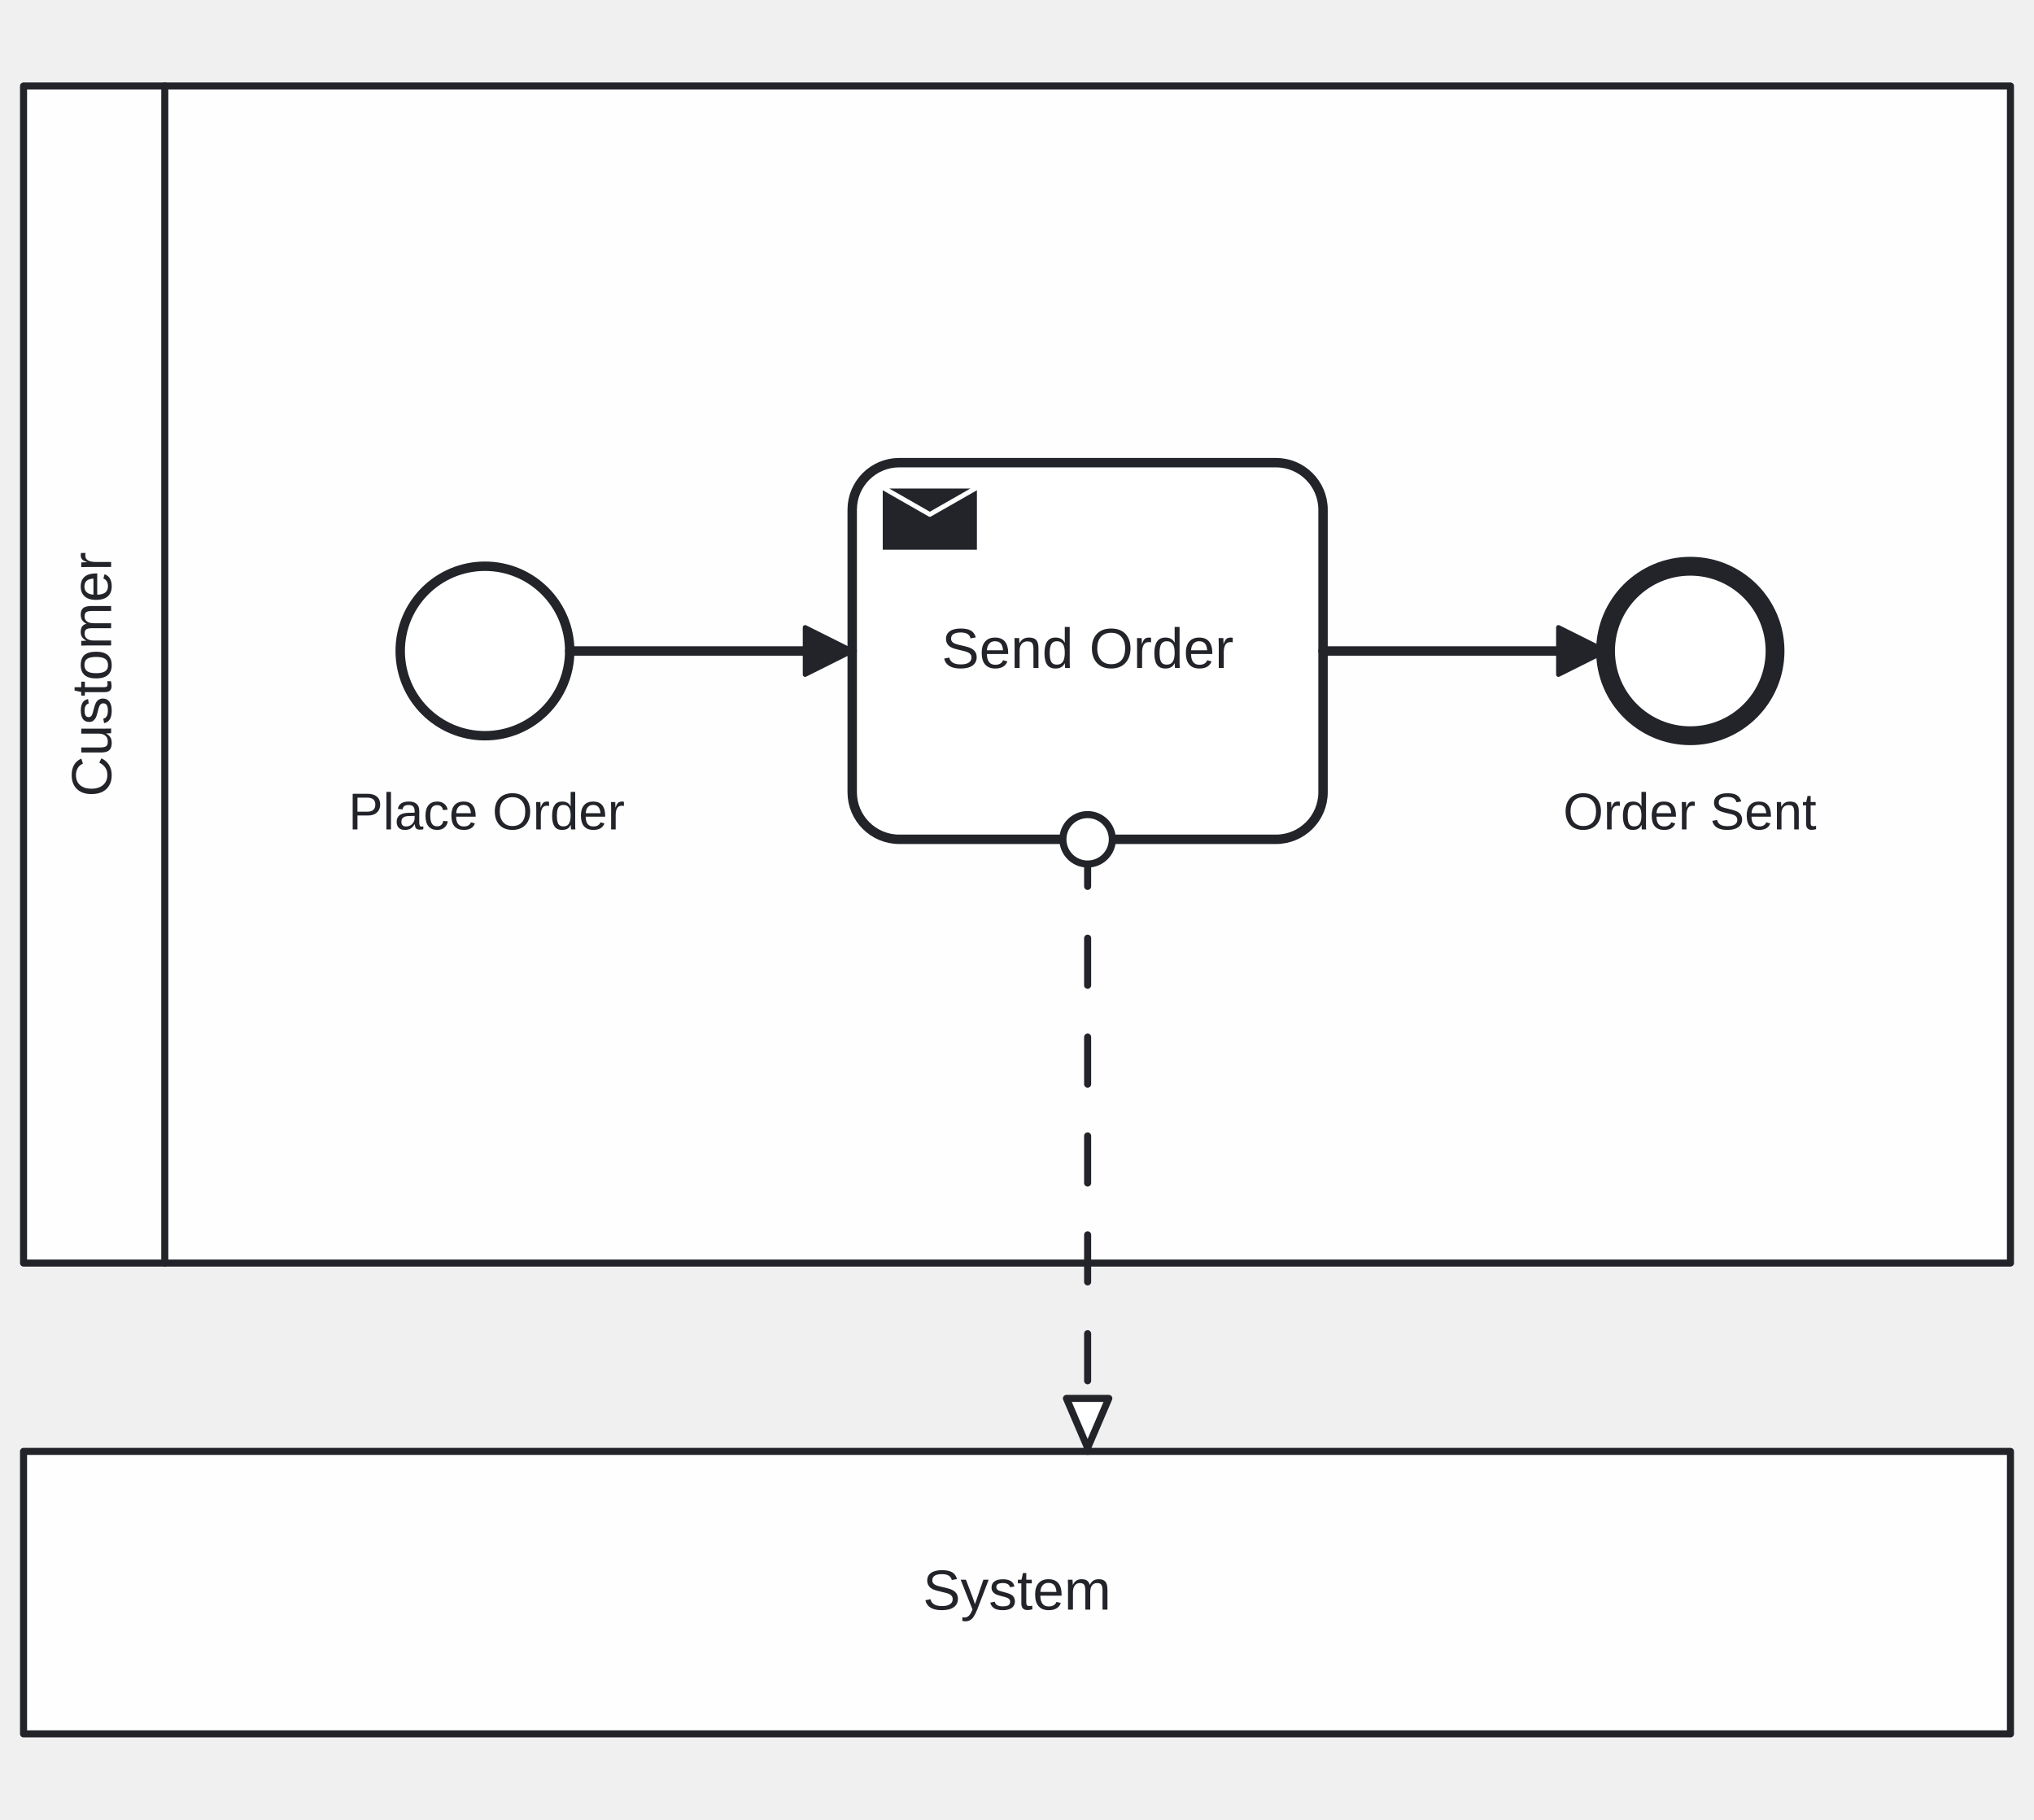
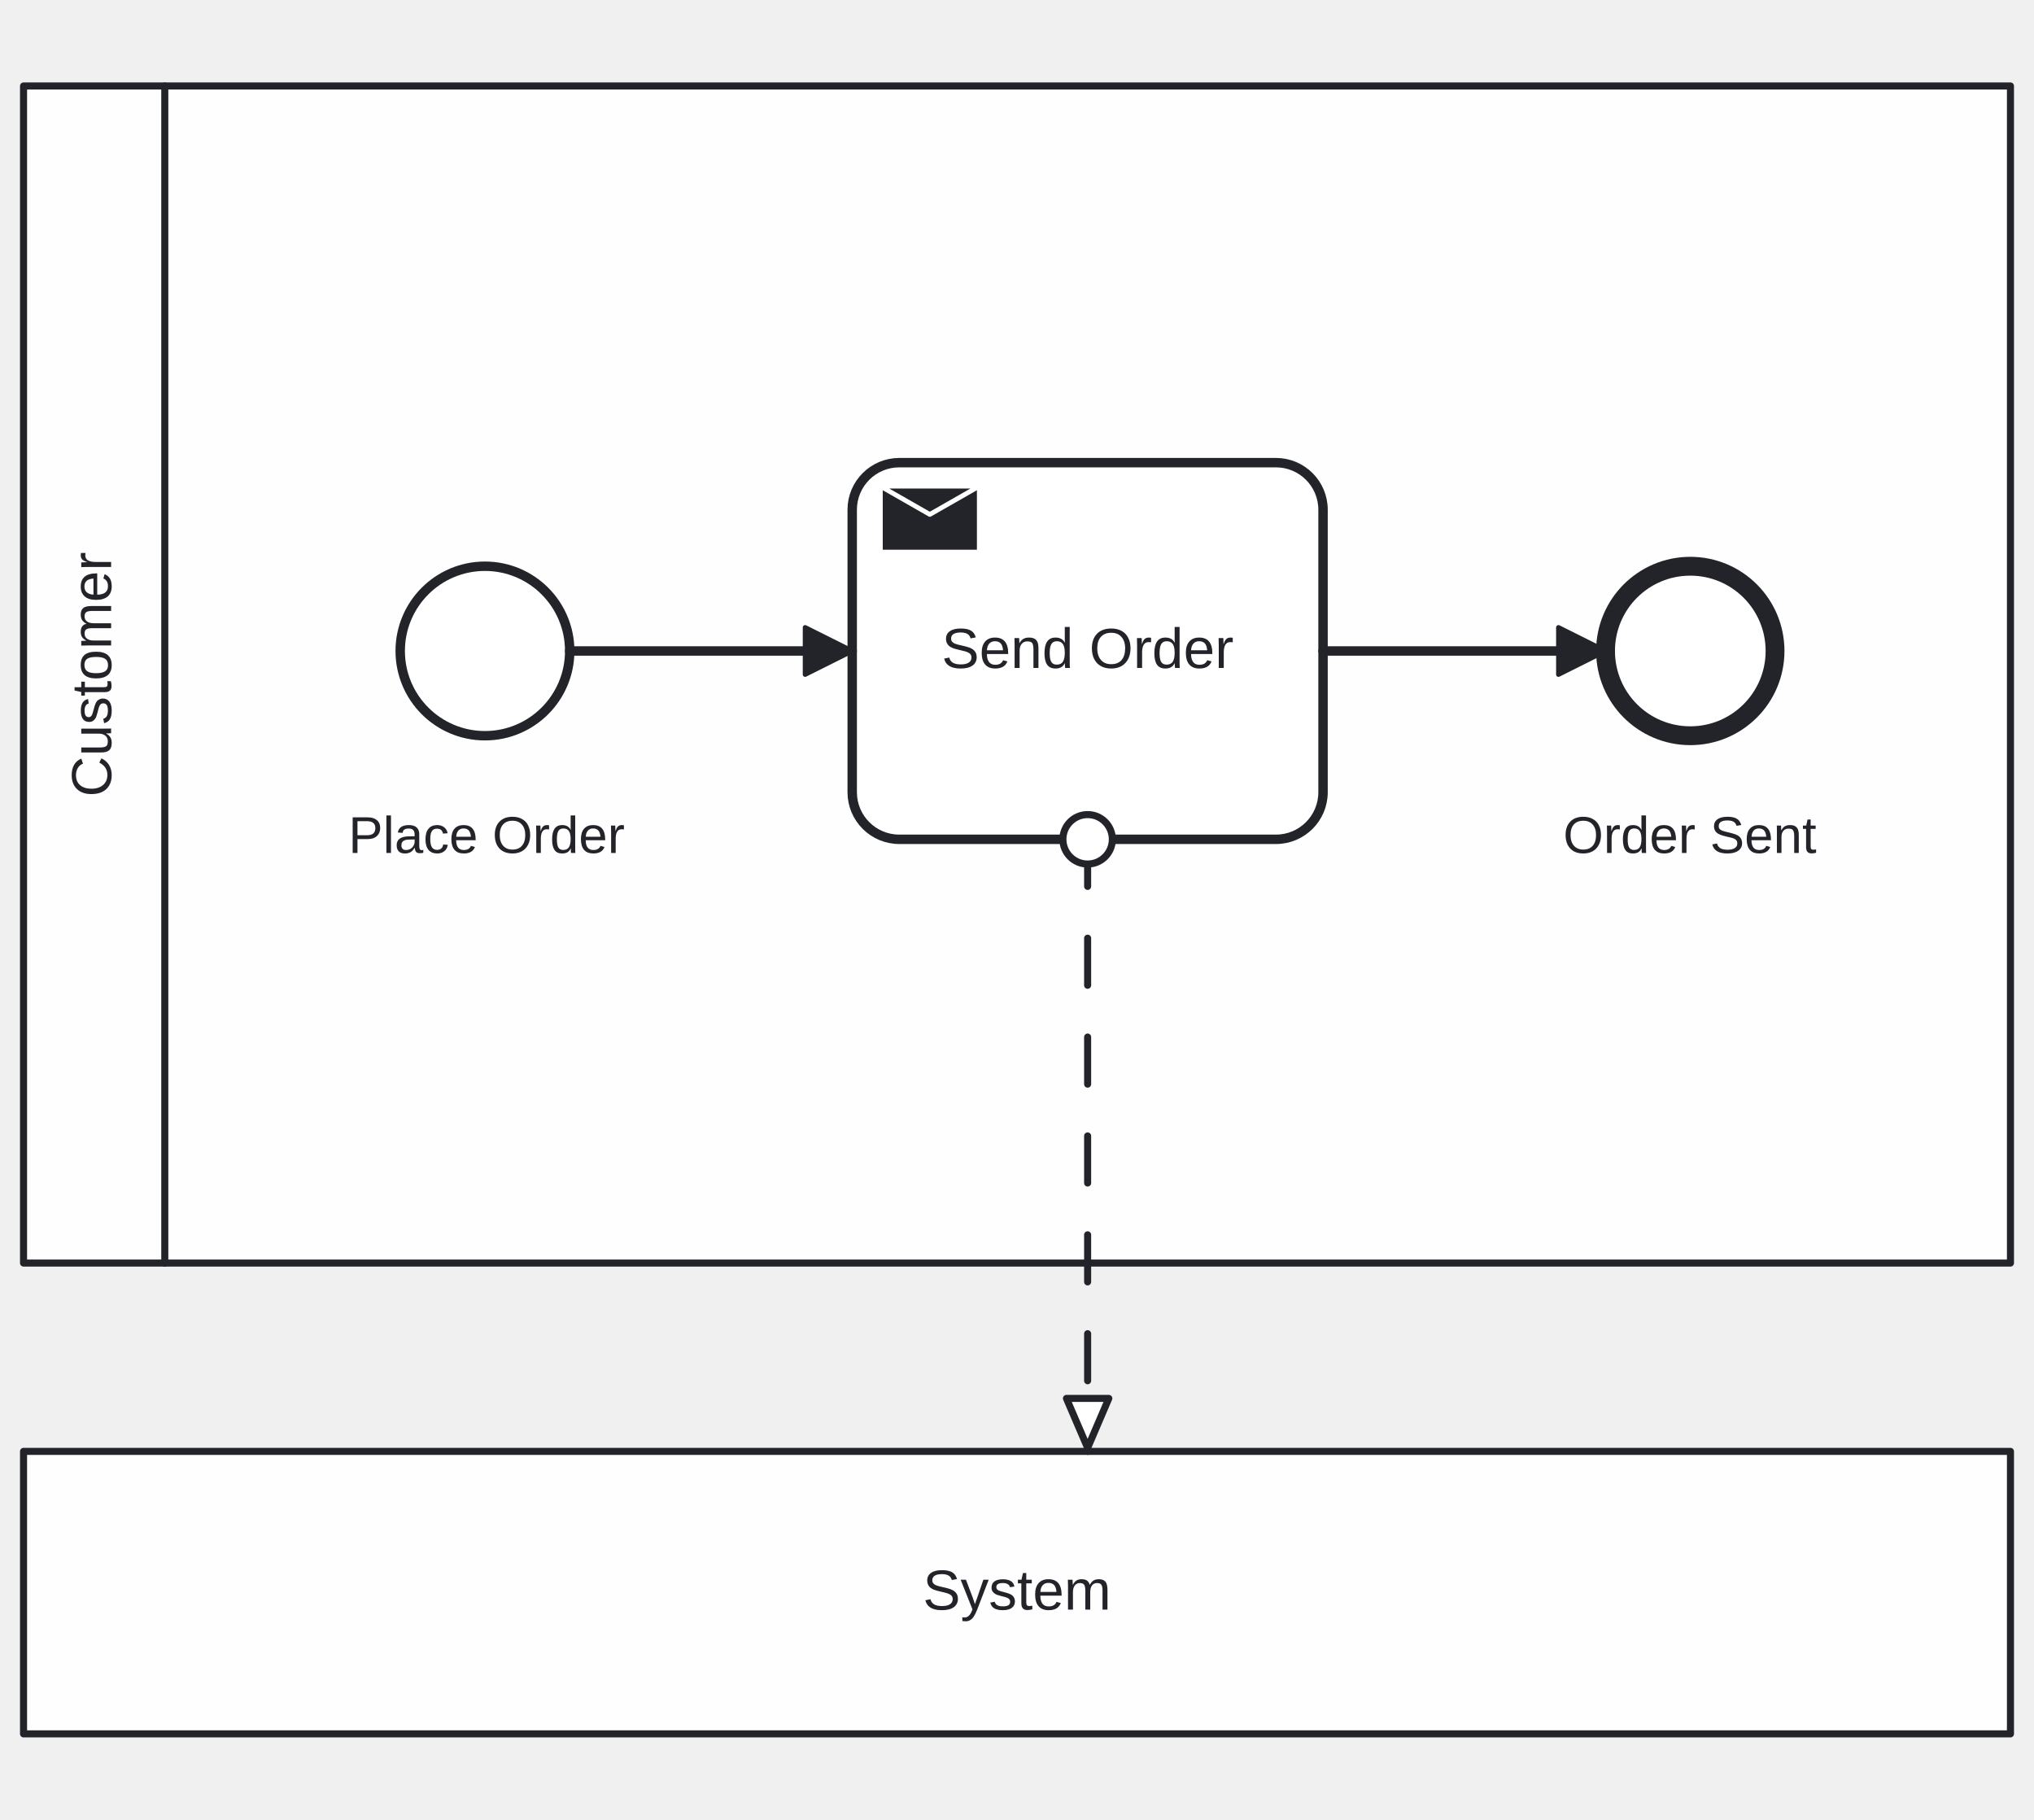
<svg xmlns="http://www.w3.org/2000/svg" width="589" height="527" viewBox="157 167 432 360" version="1.1">
  <g class="djs-group">
    <g class="djs-element djs-shape" data-element-id="Participant_1kju1v4" style="display: block;" transform="translate(162, 172)">
      <g class="djs-visual">
        <rect x="0" y="0" width="422" height="250" rx="0" ry="0" style="stroke-linecap: round; stroke-linejoin: round; stroke: hsl(225, 10%, 15%); stroke-width: 1.5px; fill: white; fill-opacity: 0.95;" />
        <path style="fill: none; stroke-linecap: round; stroke-linejoin: round; stroke: hsl(225, 10%, 15%); stroke-width: 1.5px;" d="M30,0L30,250" />
        <text style="font-family: Arial, sans-serif; font-size: 12px; font-weight: normal; fill: hsl(225, 10%, 15%);" lineHeight="1.2" class="djs-label" transform="matrix(-1.8369701987210297e-16, -1, 1, -1.8369701987210297e-16, 0, 250)">
          <tspan x="98.996" y="18.6">Customer</tspan>
        </text>
      </g>
      <rect x="-5" y="-5" rx="4" width="432" height="260" style="fill: none;" class="djs-outline" />
      <rect style="fill: none; stroke-opacity: 0; stroke: white; stroke-width: 15px;" class="djs-hit djs-hit-no-move" x="0" y="0" width="422" height="250" />
      <rect style="fill: none; stroke-opacity: 0; stroke: white; stroke-width: 15px;" class="djs-hit djs-hit-click-stroke" x="0" y="0" width="422" height="250" />
      <rect style="fill: none; stroke-opacity: 0; stroke: white; stroke-width: 15px;" class="djs-hit djs-hit-all" x="0" y="0" width="30" height="250" />
    </g>
    <g class="djs-children">
      <g class="djs-group">
        <g class="djs-element djs-shape" data-element-id="Activity_0umkpno" style="display: block;" transform="translate(338, 252)">
          <g class="djs-visual">
            <rect x="0" y="0" width="100" height="80" rx="10" ry="10" style="stroke-linecap: round; stroke-linejoin: round; stroke: hsl(225, 10%, 15%); stroke-width: 2px; fill: white; fill-opacity: 0.95;" />
            <text style="font-family: Arial, sans-serif; font-size: 12px; font-weight: normal; fill: hsl(225, 10%, 15%);" lineHeight="1.2" class="djs-label">
              <tspan x="18.986" y="43.6">Send Order</tspan>
            </text>
            <path style="fill: hsl(225, 10%, 15%); stroke-linecap: round; stroke-linejoin: round; stroke: white; stroke-width: 1px;" d="m 5.985,4.998 l 0,14 l 21,0 l 0,-14 z l 10.5,6 l 10.5,-6" />
          </g>
          <rect style="fill: none; stroke-opacity: 0; stroke: white; stroke-width: 15px;" class="djs-hit djs-hit-all" x="0" y="0" width="100" height="80" />
          <rect x="-5" y="-5" rx="14" width="110" height="90" style="fill: none;" class="djs-outline" />
        </g>
      </g>
      <g class="djs-group">
        <g class="djs-element djs-shape" data-element-id="Event_0fdolr2" style="display: block;" transform="translate(498, 274)">
          <g class="djs-visual">
            <circle cx="18" cy="18" r="18" style="stroke-linecap: round; stroke-linejoin: round; stroke: hsl(225, 10%, 15%); stroke-width: 4px; fill: white; fill-opacity: 0.95;" />
          </g>
          <rect style="fill: none; stroke-opacity: 0; stroke: white; stroke-width: 15px;" class="djs-hit djs-hit-all" x="0" y="0" width="36" height="36" />
          <circle cx="18" cy="18" r="24" style="fill: none;" class="djs-outline" />
        </g>
      </g>
      <g class="djs-group">
        <g class="djs-element djs-shape" data-element-id="Event_0rkf2lz" style="display: block;" transform="translate(242, 274)">
          <g class="djs-visual">
            <circle cx="18" cy="18" r="18" style="stroke-linecap: round; stroke-linejoin: round; stroke: hsl(225, 10%, 15%); stroke-width: 2px; fill: white; fill-opacity: 0.95;" />
          </g>
          <rect style="fill: none; stroke-opacity: 0; stroke: white; stroke-width: 15px;" class="djs-hit djs-hit-all" x="0" y="0" width="36" height="36" />
          <circle cx="18" cy="18" r="23" style="fill: none;" class="djs-outline" />
        </g>
      </g>
      <g class="djs-group">
        <g class="djs-element djs-connection" data-element-id="Flow_0b8esdu" style="display: block;">
          <g class="djs-visual">
            <defs>
              <marker id="marker-seq-0" viewBox="0 0 20 20" refX="11" refY="10" markerWidth="10" markerHeight="10" orient="auto">
                <path d="M 1 5 L 11 10 L 1 15 Z" style="stroke-linecap: round; stroke-linejoin: round; stroke: hsl(225, 10%, 15%); stroke-width: 1px; fill: hsl(225, 10%, 15%);" />
              </marker>
            </defs>
            <path style="fill: none; stroke-linecap: round; stroke-linejoin: round; stroke: hsl(225, 10%, 15%); stroke-width: 2px; marker-end: url(#marker-seq-0);" data-corner-radius="5" d="M278,292L338,292" />
          </g>
          <path d="M278,292L338,292" style="fill: none; stroke-opacity: 0; stroke: white; stroke-width: 15px;" class="djs-hit djs-hit-stroke" />
          <rect x="273" y="287" rx="4" width="70" height="10" style="fill: none;" class="djs-outline" />
        </g>
      </g>
      <g class="djs-group">
        <g class="djs-element djs-connection" data-element-id="Flow_1horjnb" style="display: block;">
          <g class="djs-visual">
            <defs>
              <marker id="marker-seq-1" viewBox="0 0 20 20" refX="11" refY="10" markerWidth="10" markerHeight="10" orient="auto">
                <path d="M 1 5 L 11 10 L 1 15 Z" style="stroke-linecap: round; stroke-linejoin: round; stroke: hsl(225, 10%, 15%); stroke-width: 1px; fill: hsl(225, 10%, 15%);" />
              </marker>
            </defs>
            <path style="fill: none; stroke-linecap: round; stroke-linejoin: round; stroke: hsl(225, 10%, 15%); stroke-width: 2px; marker-end: url(#marker-seq-1);" data-corner-radius="5" d="M438,292L498,292" />
          </g>
          <path d="M438,292L498,292" style="fill: none; stroke-opacity: 0; stroke: white; stroke-width: 15px;" class="djs-hit djs-hit-stroke" />
          <rect x="433" y="287" rx="4" width="70" height="10" style="fill: none;" class="djs-outline" />
        </g>
      </g>
    </g>
  </g>
  <g class="djs-group">
    <g class="djs-element djs-shape" data-element-id="Participant_0yixlru" style="display: block;" transform="translate(162, 462)">
      <g class="djs-visual">
        <rect x="0" y="0" width="422" height="60" rx="0" ry="0" style="stroke-linecap: round; stroke-linejoin: round; stroke: hsl(225, 10%, 15%); stroke-width: 1.5px; fill: white; fill-opacity: 0.95;" />
        <text style="font-family: Arial, sans-serif; font-size: 12px; font-weight: normal; fill: hsl(225, 10%, 15%);" lineHeight="1.2" class="djs-label">
          <tspan x="190.996" y="33.6">System</tspan>
        </text>
      </g>
      <rect x="-5" y="-5" rx="4" width="432" height="70" style="fill: none;" class="djs-outline" />
      <rect style="fill: none; stroke-opacity: 0; stroke: white; stroke-width: 15px;" class="djs-hit djs-hit-all" x="0" y="0" width="422" height="60" />
    </g>
  </g>
  <g class="djs-group">
    <g class="djs-element djs-connection" data-element-id="Flow_0pay6fu" style="display: block;">
      <g class="djs-visual">
        <defs>
          <marker id="marker-seq-2" viewBox="0 0 20 20" refX="8.5" refY="5" markerWidth="20" markerHeight="20" orient="auto">
            <path d="m 1 5 l 0 -3 l 7 3 l -7 3 z" style="stroke-linecap: round; stroke-linejoin: round; stroke: hsl(225, 10%, 15%); stroke-width: 1px; fill: white; stroke-dasharray: 10000,1;" />
          </marker>
          <marker id="marker-seq-3" viewBox="0 0 20 20" refX="6" refY="6" markerWidth="20" markerHeight="20" orient="auto">
            <circle cx="6" cy="6" r="3.5" style="stroke-linecap: round; stroke-linejoin: round; stroke: hsl(225, 10%, 15%); stroke-width: 1px; fill: white; stroke-dasharray: 10000,1;" />
          </marker>
        </defs>
        <path style="fill: none; stroke-linecap: round; stroke-linejoin: round; stroke: hsl(225, 10%, 15%); stroke-width: 1.5px; marker-end: url(#marker-seq-2); marker-start: url(#marker-seq-3); stroke-dasharray: 10, 11;" data-corner-radius="5" d="M388,332L388,462" />
      </g>
      <path d="M388,332L388,462" style="fill: none; stroke-opacity: 0; stroke: white; stroke-width: 15px;" class="djs-hit djs-hit-stroke" />
      <rect x="383" y="327" rx="4" width="10" height="140" style="fill: none;" class="djs-outline" />
    </g>
  </g>
  <g class="djs-group">
-     <g class="djs-element djs-shape" data-element-id="Event_0fdolr2_label" style="display: block;" transform="translate(489, 320)">
+     <g class="djs-element djs-shape" data-element-id="Event_0fdolr2_label" style="display: block;" transform="translate(489, 325)">
      <g class="djs-visual">
        <text style="font-family: Arial, sans-serif; font-size: 11px; font-weight: normal; fill: hsl(225, 10%, 15%);" lineHeight="1.2" class="djs-label">
          <tspan x="0" y="9.9">Order Sent</tspan>
        </text>
      </g>
      <rect style="fill: none; stroke-opacity: 0; stroke: white; stroke-width: 15px;" class="djs-hit djs-hit-all" x="0" y="0" width="54" height="14" />
      <rect x="-5" y="-5" rx="4" width="64" height="24" style="fill: none;" class="djs-outline" />
    </g>
  </g>
  <g class="djs-group">
-     <g class="djs-element djs-shape" data-element-id="Event_0rkf2lz_label" style="display: block;" transform="translate(231, 320)">
+     <g class="djs-element djs-shape" data-element-id="Event_0rkf2lz_label" style="display: block;" transform="translate(231, 325)">
      <g class="djs-visual">
        <text style="font-family: Arial, sans-serif; font-size: 11px; font-weight: normal; fill: hsl(225, 10%, 15%);" lineHeight="1.2" class="djs-label">
          <tspan x="0" y="9.9">Place Order</tspan>
        </text>
      </g>
      <rect style="fill: none; stroke-opacity: 0; stroke: white; stroke-width: 15px;" class="djs-hit djs-hit-all" x="0" y="0" width="59" height="14" />
      <rect x="-5" y="-5" rx="4" width="69" height="24" style="fill: none;" class="djs-outline" />
    </g>
  </g>
</svg>
